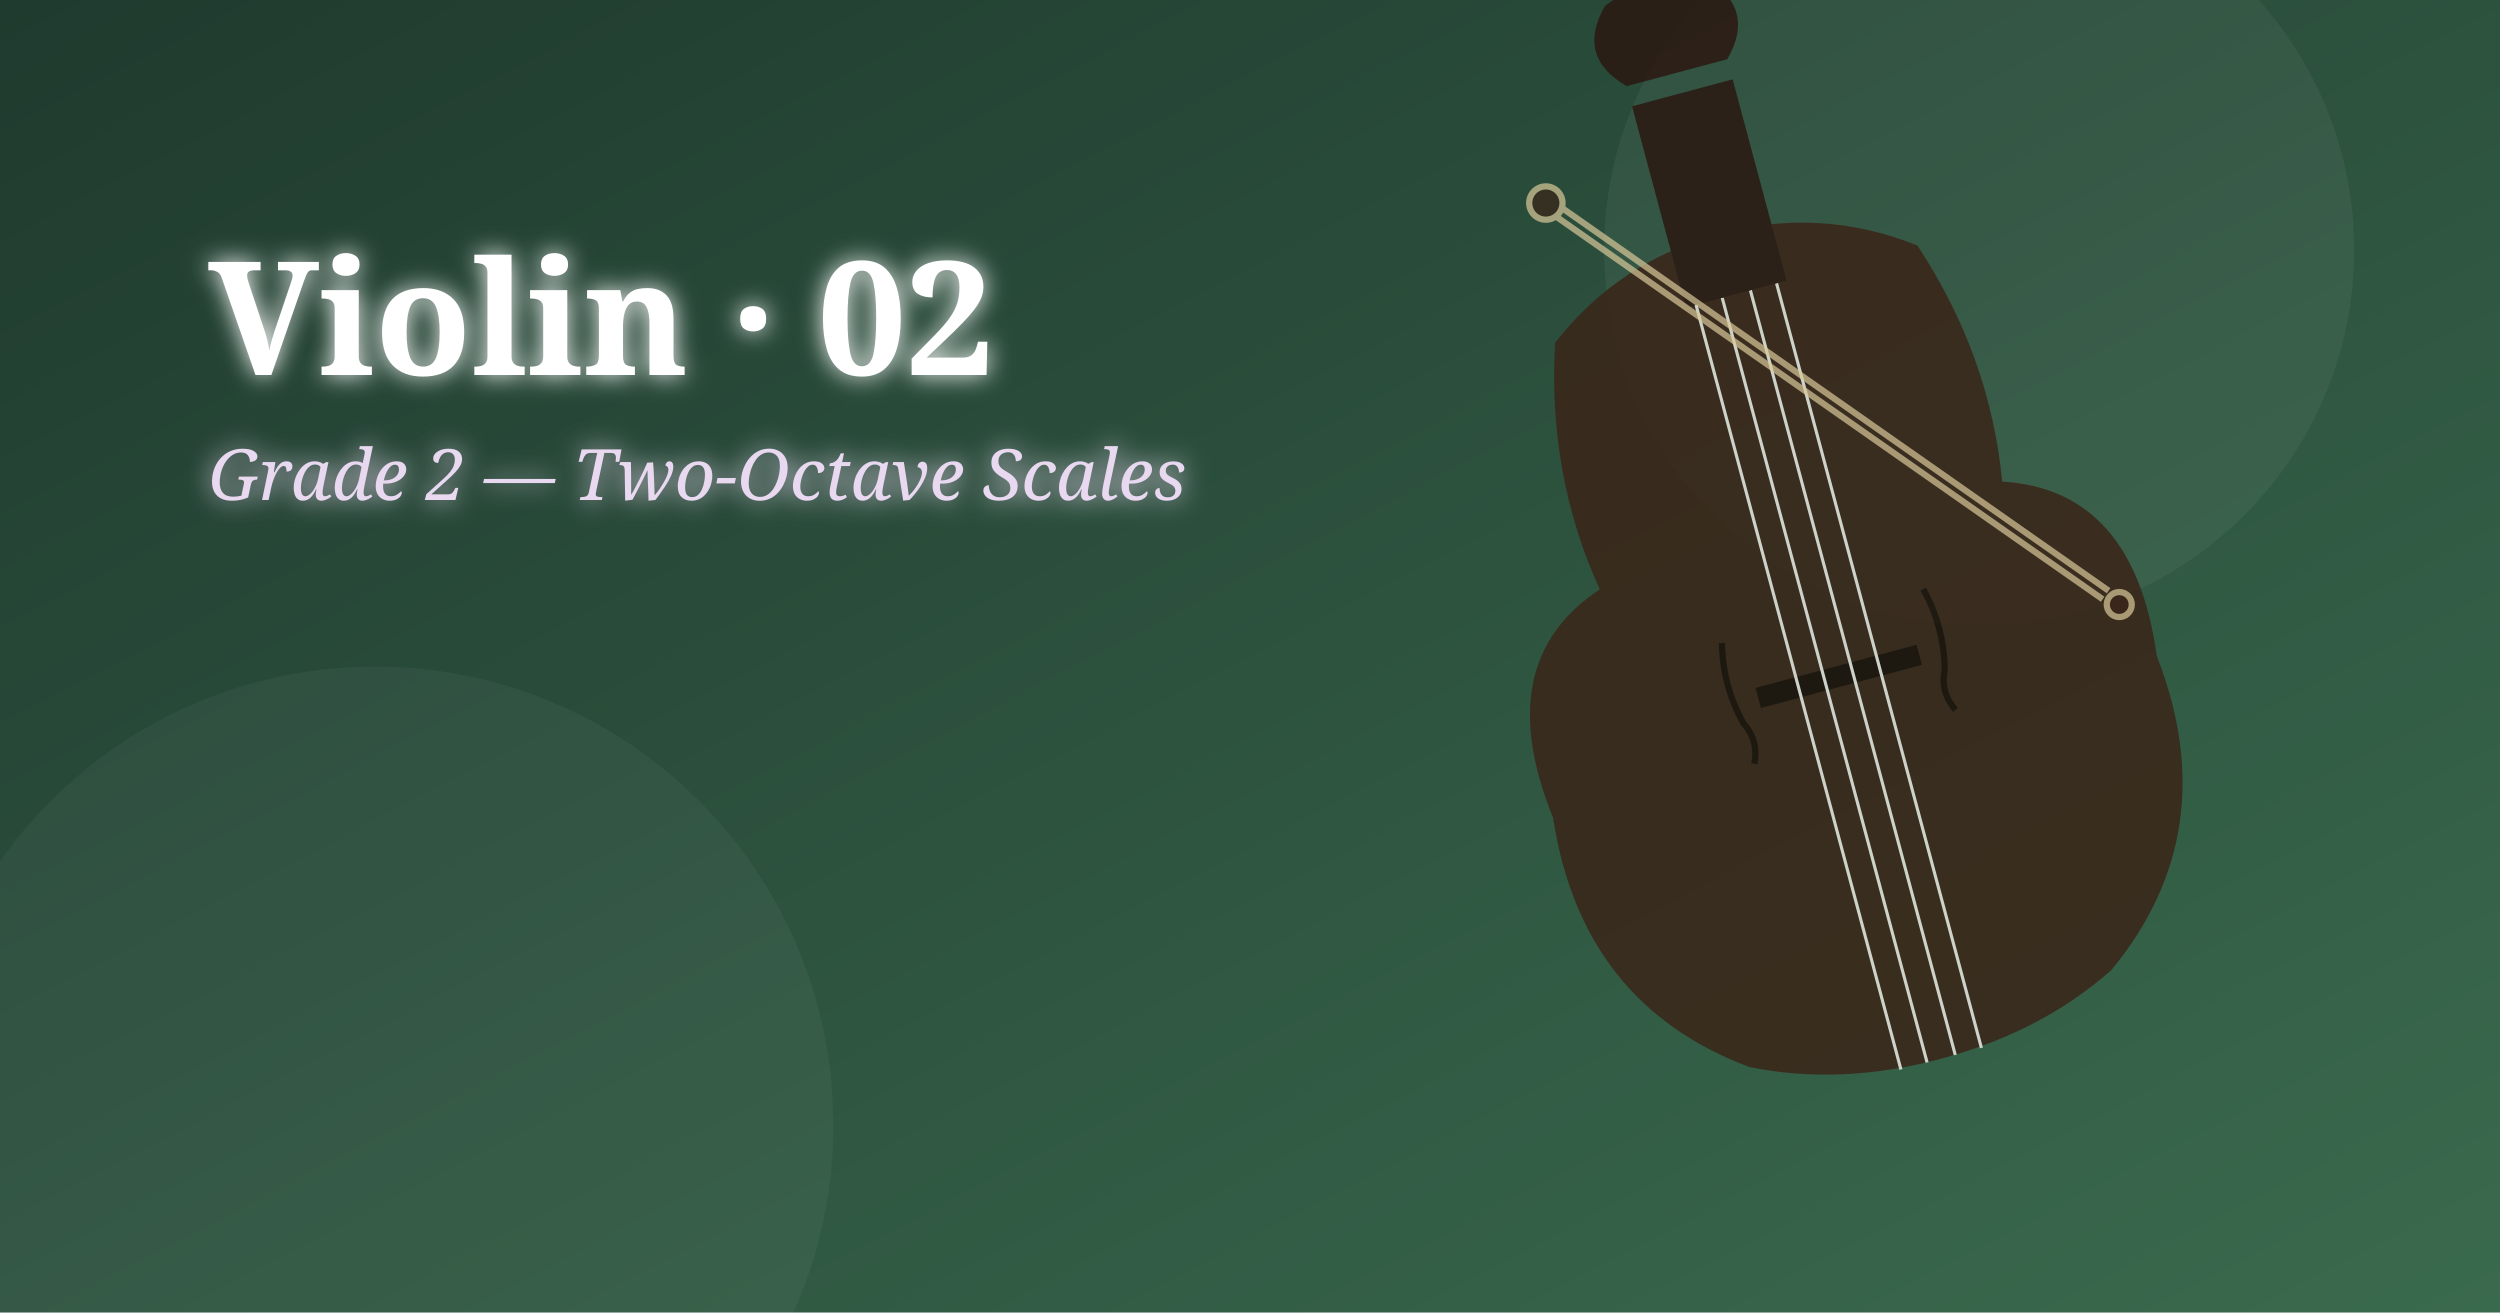
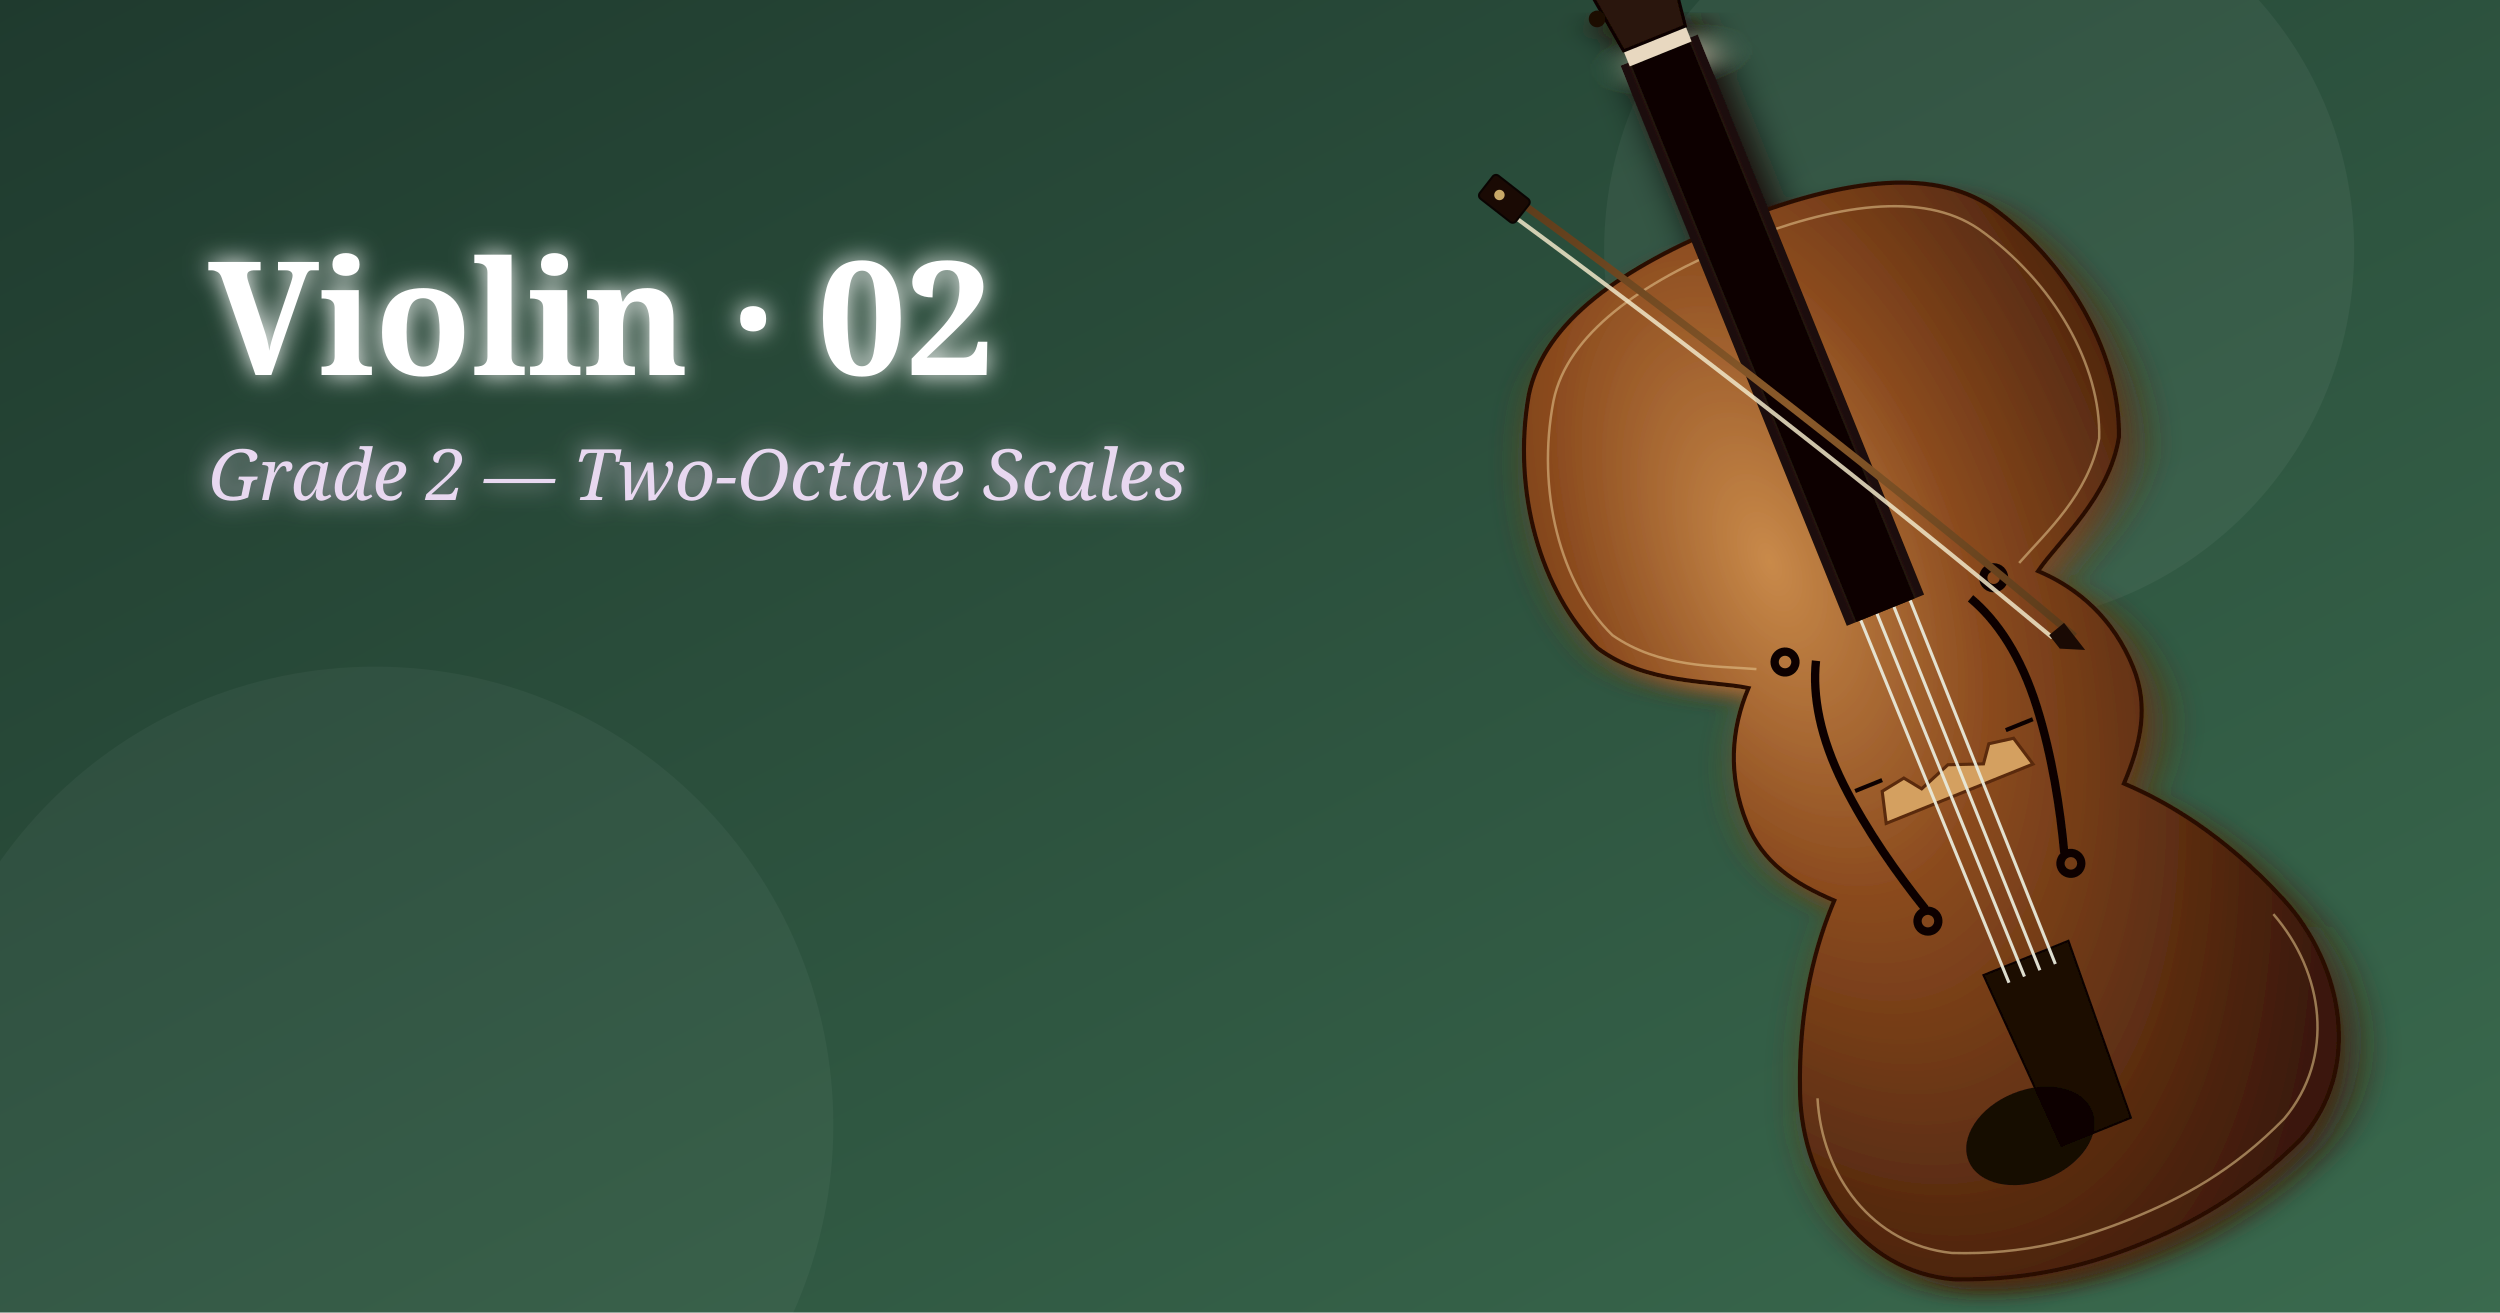
<svg xmlns="http://www.w3.org/2000/svg" viewBox="0 0 1200 630" role="img" aria-label="Violin · 02 - Grade 2 — Two-Octave Scales">
  <defs>
    <linearGradient id="bg" x1="0" y1="0" x2="1" y2="1">
      <stop offset="0%" stop-color="#1f3a2e" />
      <stop offset="100%" stop-color="#3a6a4e" />
+     </linearGradient>
+     <radialGradient id="bodyShine" cx="0.35" cy="0.3" r="0.8">
+       <stop offset="0%" stop-color="#c98a4a" />
+       <stop offset="40%" stop-color="#8a4a1e" />
+       <stop offset="100%" stop-color="#3a1808" />
+     </radialGradient>
+     <linearGradient id="neckShade" x1="0" y1="0" x2="1" y2="0">
+       <stop offset="0%" stop-color="#1a0e08" />
+       <stop offset="50%" stop-color="#3a1f12" />
+       <stop offset="100%" stop-color="#1a0e08" />
+     </linearGradient>
+     <linearGradient id="bowStick" x1="0" y1="0" x2="1" y2="0">
+       <stop offset="0%" stop-color="#5a3a1a" />
+       <stop offset="50%" stop-color="#8a5a2a" />
+       <stop offset="100%" stop-color="#5a3a1a" />
    </linearGradient>
    <filter id="glow" x="-20%" y="-20%" width="140%" height="140%">
      <feGaussianBlur stdDeviation="6" result="b" />
      <feMerge>
        <feMergeNode in="b" />
        <feMergeNode in="SourceGraphic" />
      </feMerge>
    </filter>
+     <filter id="violinShadow" x="-20%" y="-20%" width="140%" height="140%">
+       <feGaussianBlur stdDeviation="8" result="b" />
+       <feOffset in="b" dx="4" dy="8" result="o" />
+       <feMerge>
+         <feMergeNode in="o" />
+         <feMergeNode in="SourceGraphic" />
+       </feMerge>
+     </filter>
  </defs>
  <rect width="1200" height="630" fill="url(#bg)" />
  <circle cx="950" cy="120" r="180" fill="#ffffff" opacity="0.05" />
  <circle cx="180" cy="540" r="220" fill="#ffffff" opacity="0.04" />
-   <g transform="translate(880 315) rotate(-15)" fill="#ffffff" opacity="0.85">
-     <path d="M -90 -180 Q -110 -120 -100 -60 Q -160 -40 -150 40 Q -160 130 -90 180 Q -50 200 0 200 Q 50 200 90 180 Q 160 130 150 40 Q 160 -40 100 -60 Q 110 -120 90 -180 Q 50 -210 0 -210 Q -50 -210 -90 -180 Z" fill="#3a2418" />
-     <path d="M -50 -20 Q -55 0 -50 20 Q -45 30 -50 40" stroke="#1a0e08" stroke-width="3" fill="none" />
-     <path d="M  50 -20 Q  55 0  50 20 Q  45 30  50 40" stroke="#1a0e08" stroke-width="3" fill="none" />
-     <rect x="-40" y="5" width="80" height="10" fill="#1a0e08" />
-     <line x1="-20" y1="-180" x2="-20" y2="200" stroke="#e8e8e0" stroke-width="1.5" />
-     <line x1="-7" y1="-180" x2="-7" y2="200" stroke="#e8e8e0" stroke-width="1.5" />
-     <line x1="7" y1="-180" x2="7" y2="200" stroke="#e8e8e0" stroke-width="1.5" />
-     <line x1="20" y1="-180" x2="20" y2="200" stroke="#e8e8e0" stroke-width="1.5" />
-     <rect x="-25" y="-280" width="50" height="100" fill="#2a1810" />
-     <path d="M -25 -290 Q -45 -310 -25 -330 Q 0 -340 25 -330 Q 45 -310 25 -290" fill="#2a1810" />
+   <g transform="translate(920 330) rotate(-22)" filter="url(#violinShadow)">
+     <path d="       M 0,-240       C -55,-240 -100,-230 -120,-200       C -145,-160 -150,-110 -135,-75       C -120,-50 -90,-40 -75,-30       C -90,-15  -100,5   -100,30       C -100,50  -90,65   -75,80       C -90,95   -110,120 -125,160       C -140,200 -130,250 -90,270       C -55,285 -25,288 0,288       C 25,288  55,285  90,270       C 130,250 140,200 125,160       C 110,120 90,95  75,80       C 90,65   100,50  100,30       C 100,5   90,-15  75,-30       C 90,-40  120,-50 135,-75       C 150,-110 145,-160 120,-200       C 100,-230 55,-240 0,-240       Z" fill="url(#bodyShine)" stroke="#2a0e04" stroke-width="2" />
+     <path d="       M 0,-230       C -50,-230 -92,-220 -110,-193       C -134,-156 -140,-110 -126,-78       C -111,-55 -86,-46 -68,-37       M 68,-37       C 86,-46 111,-55 126,-78       C 140,-110 134,-156 110,-193       C 92,-220 50,-230 0,-230       M -118,165       C -130,200 -120,240 -86,258       C -54,272 -26,275 0,275       C 26,275 54,272 86,258       C 120,240 130,200 118,165       " stroke="#e8c890" stroke-width="1.2" fill="none" opacity="0.55" />
+     <g fill="#0a0402" stroke="#0a0402" stroke-width="1">
+       <path d="         M -40,-30         C -48,-15 -52,5 -50,30         C -48,55 -42,80 -36,100         M -50,-32 a 5,5 0 1 0 -1,1 Z         M -34,102 a 5,5 0 1 0 1,1 Z         " stroke-width="4" fill="none" />
+       <line x1="-46" y1="35" x2="-32" y2="35" stroke-width="2" />
+       <path d="         M 40,-30         C 48,-15 52,5 50,30         C 48,55 42,80 36,100         M 50,-32 a 5,5 0 1 1 1,1 Z         M 34,102 a 5,5 0 1 1 -1,1 Z         " stroke-width="4" fill="none" />
+       <line x1="46" y1="35" x2="32" y2="35" stroke-width="2" />
+     </g>
+     <path d="M -38,55 L -34,40 L -22,38 L -16,46 L 0,40 L 16,46 L 22,38 L 34,40 L 38,55 Z" fill="#d4a060" stroke="#5a2a0a" stroke-width="1.5" />
+     <path d="M -22,140 L 22,140 L 18,230 L -18,230 Z" fill="#1a0a04" stroke="#0a0402" stroke-width="1" />
+     <ellipse cx="-30" cy="220" rx="32" ry="22" fill="#0a0402" opacity="0.85" />
+     <g stroke="#e8e8d8" stroke-width="1.5" opacity="0.95">
+       <line x1="-12" y1="148" x2="-14" y2="-330" />
+       <line x1="-4" y1="148" x2="-5" y2="-330" />
+       <line x1="4" y1="148" x2="5" y2="-330" />
+       <line x1="12" y1="148" x2="14" y2="-330" />
+     </g>
+     <rect x="-20" y="-330" width="40" height="290" fill="url(#neckShade)" />
+     <rect x="-15" y="-330" width="30" height="290" fill="#0a0402" />
+     <rect x="-16" y="-336" width="32" height="8" fill="#e8d8c0" />
+     <path d="M -16,-336 L -22,-380 L -18,-410 L 18,-410 L 22,-380 L 16,-336 Z" fill="#2a1208" stroke="#0a0402" stroke-width="1.5" />
+     <g fill="#1a0a04">
+       <circle cx="-22" cy="-355" r="4" />
+       <circle cx="22" cy="-365" r="4" />
+       <circle cx="-22" cy="-380" r="4" />
+       <circle cx="22" cy="-395" r="4" />
+     </g>
+     <g fill="none" stroke="#4a2a14" stroke-width="3">
+       <path d="         M 18,-410         C 25,-420 25,-435 12,-440         C -5,-446 -20,-432 -20,-418         C -20,-402 -8,-394 4,-398         C 14,-402 14,-414 6,-416         C -2,-418 -8,-410 -4,-406         " fill="#3a1f0e" />
+       <path d="M -4,-406 C -2,-410 4,-410 6,-406" stroke="#8a5a2a" stroke-width="1.5" />
+     </g>
  </g>
-   <g transform="translate(750 100) rotate(35)" stroke="#d8c898" stroke-width="3" fill="none" opacity="0.7">
-     <line x1="0" y1="0" x2="320" y2="0" />
-     <line x1="0" y1="5" x2="320" y2="5" />
-     <circle cx="-8" cy="2.5" r="8" fill="#3a2418" />
-     <circle cx="328" cy="2.5" r="6" fill="#3a2418" />
+   <g transform="translate(720 90) rotate(38)">
+     <path d="M 0,0 Q 175,-6 350,0" stroke="url(#bowStick)" stroke-width="3.5" fill="none" />
+     <path d="M 8,7 Q 175,2 342,7" stroke="#f0e6c8" stroke-width="2" fill="none" opacity="0.85" />
+     <rect x="-6" y="-4" width="22" height="14" fill="#1a0a04" stroke="#0a0402" stroke-width="1" rx="2" />
+     <circle cx="2" cy="3" r="2.5" fill="#c8a868" />
+     <path d="M 342,-2 L 358,2 L 348,9 L 340,7 Z" fill="#1a0a04" />
  </g>
  <g filter="url(#glow)">
    <text x="100" y="180" fill="#ffffff" font-family="Georgia, serif" font-size="76" font-weight="600">Violin · 02</text>
    <text x="100" y="240" fill="#e8d8f0" font-family="Georgia, serif" font-size="34" font-style="italic">Grade 2 — Two-Octave Scales</text>
  </g>
</svg>
